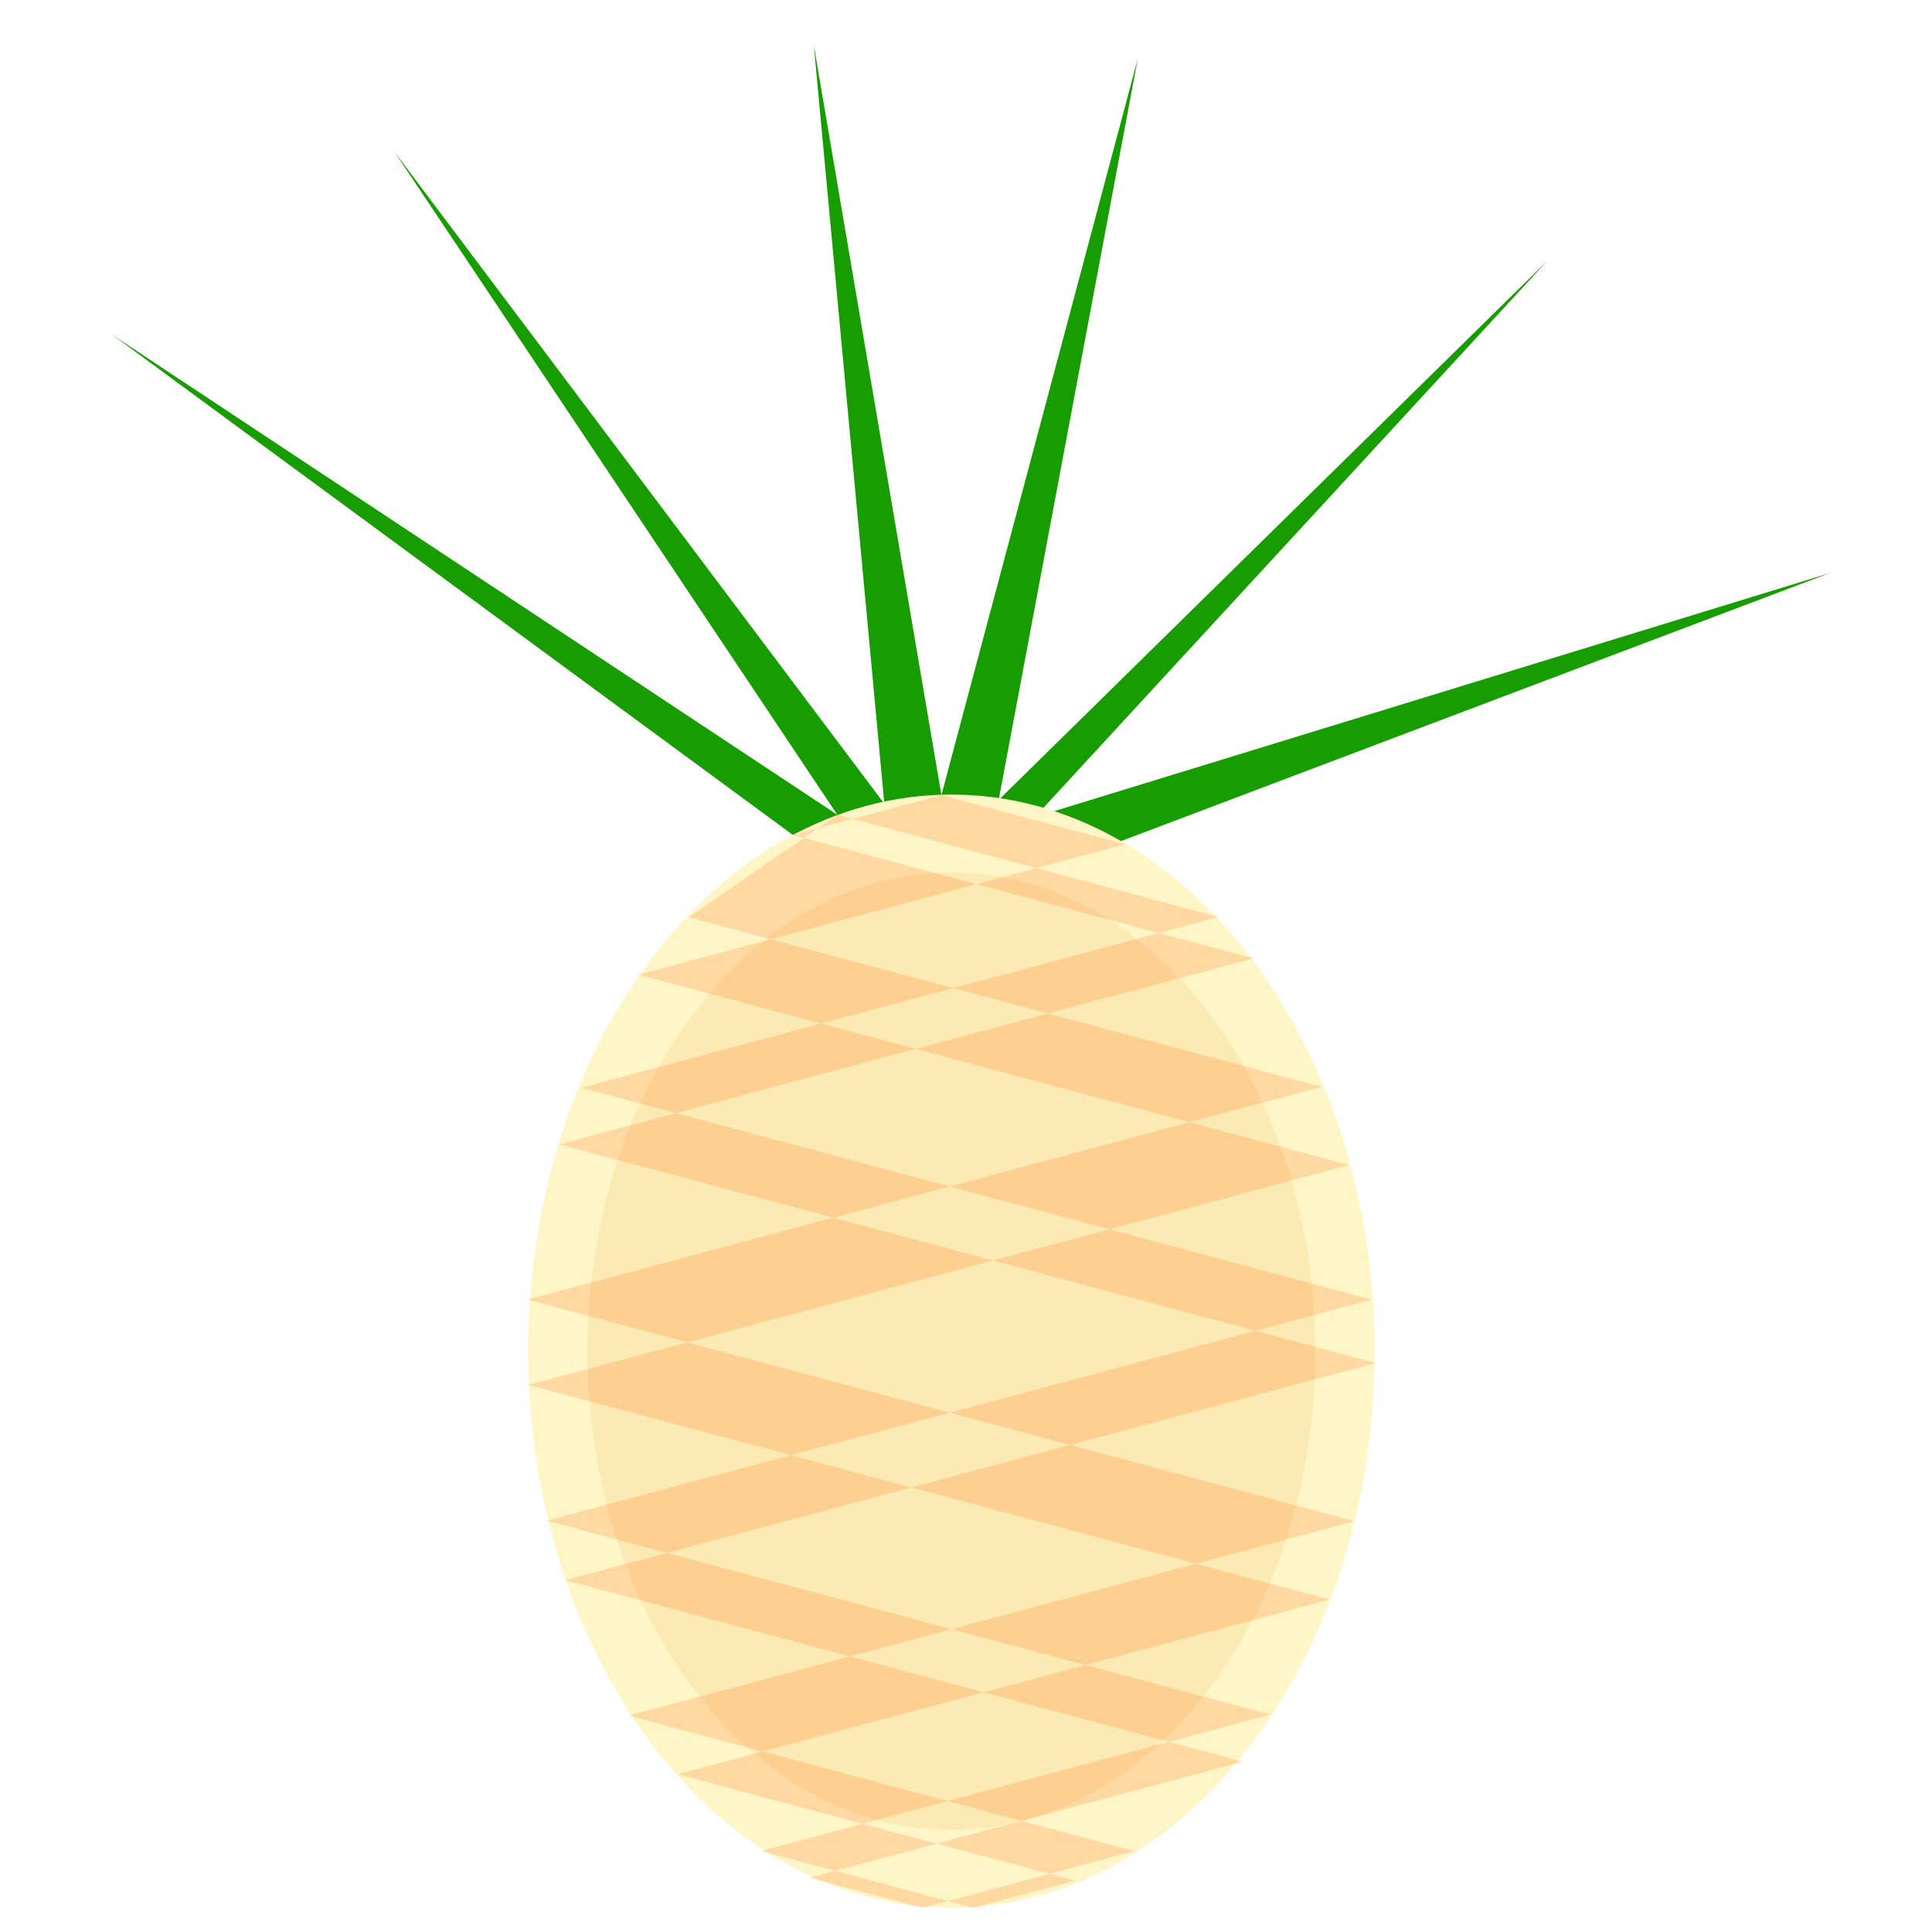
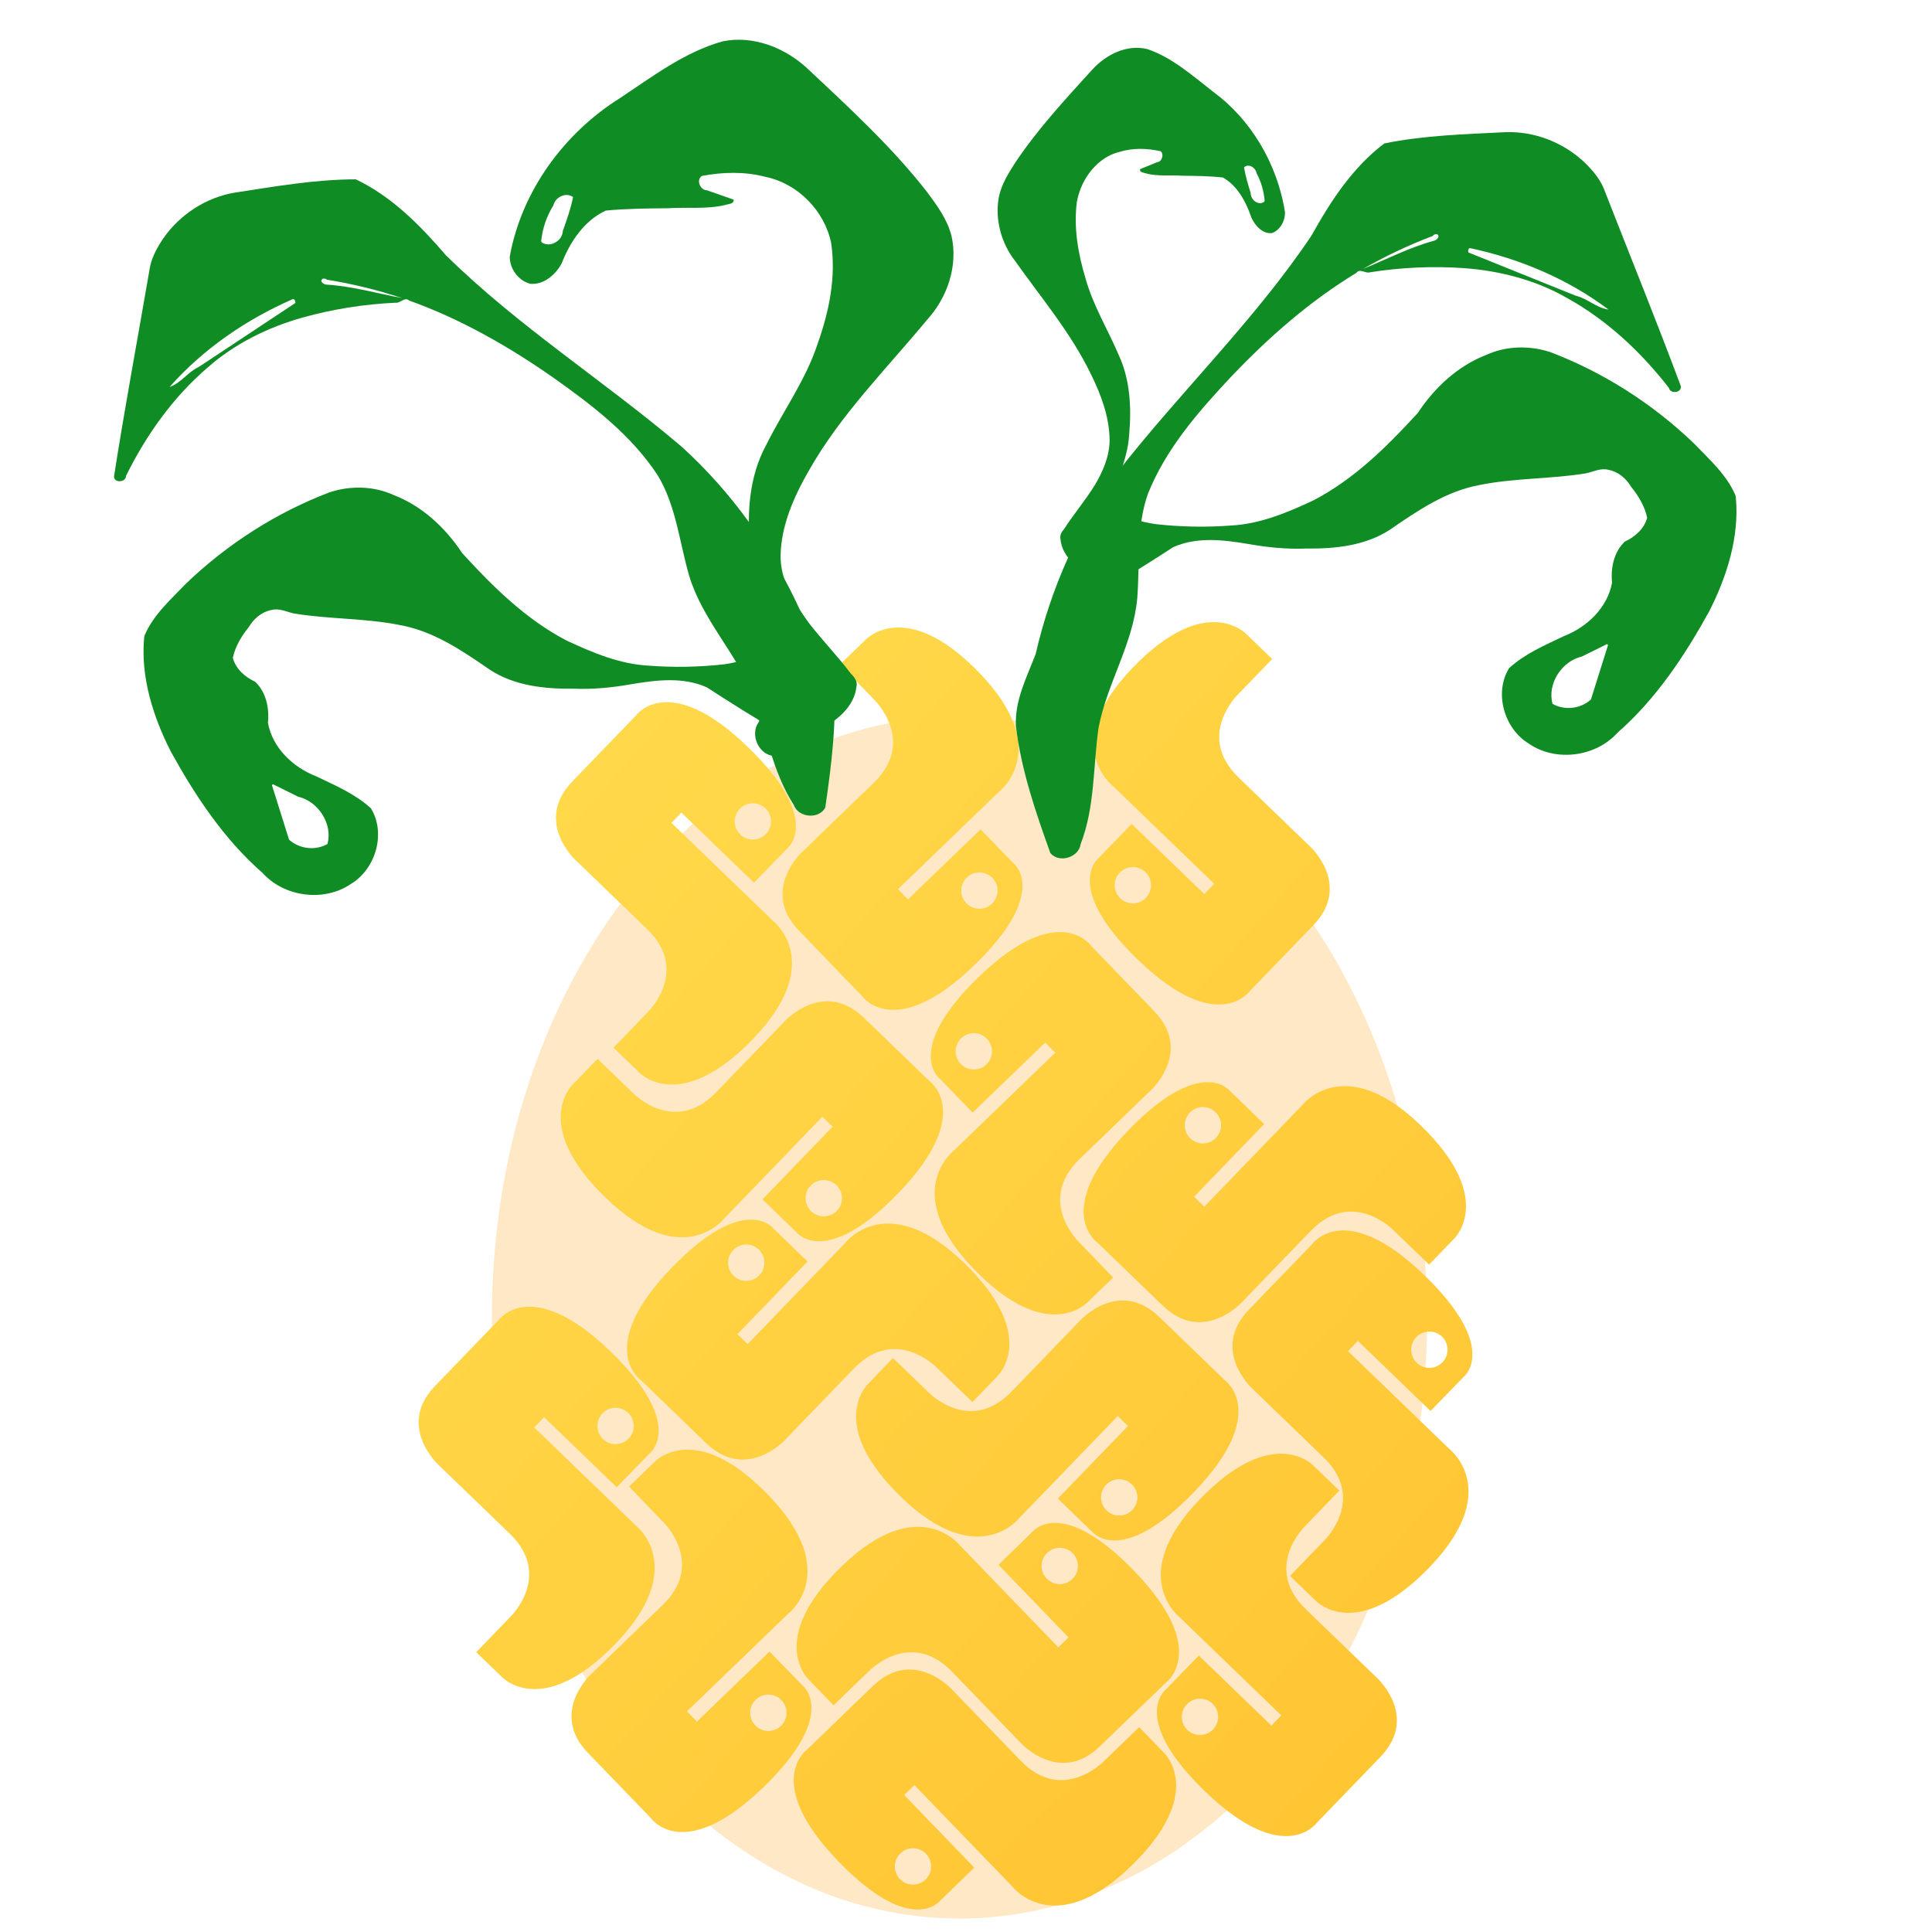
- <svg xmlns="http://www.w3.org/2000/svg" width="512" height="512" viewBox="0 0 135.467 135.467" version="1.1" id="svg8">
-   <defs id="defs2">
-     </defs>
-   <g id="layer1" transform="translate(0,-161.5333)">
-     <path style="fill:#189d00;fill-opacity:1;fill-rule:evenodd;stroke:none;stroke-width:0.265px;stroke-linecap:butt;stroke-linejoin:miter;stroke-opacity:1" d="M 55.587,220.074 7.884,185.014 58.711,218.664 27.662,172.185 62.007,217.888 57.062,164.702 66.01,217.281 79.78,165.637 70.025,217.621 108.511,179.802 72.564,218.824 128.289,201.718 75.637,221.63 Z" id="path842" />
-     <ellipse style="color:#000000;display:inline;overflow:visible;visibility:visible;opacity:1;fill:#fff6c8;fill-opacity:1;fill-rule:nonzero;stroke:none;stroke-width:8.438;stroke-linecap:butt;stroke-linejoin:bevel;stroke-miterlimit:4;stroke-dasharray:none;stroke-dashoffset:0;stroke-opacity:1;marker:none;enable-background:accumulate" id="path828" cx="66.713" cy="256.273" rx="29.671" ry="39.026" />
-     <ellipse ry="33.557" rx="25.513" cy="256.273" cx="66.713" id="ellipse830" style="color:#000000;display:inline;overflow:visible;visibility:visible;opacity:1;fill:#e78b17;fill-opacity:0.107;fill-rule:nonzero;stroke:none;stroke-width:8.438;stroke-linecap:butt;stroke-linejoin:bevel;stroke-miterlimit:4;stroke-dasharray:none;stroke-dashoffset:0;stroke-opacity:1;marker:none;enable-background:accumulate" />
-     <path style="fill:#ff791d;fill-opacity:0.229;fill-rule:evenodd;stroke:none;stroke-width:0.265px;stroke-linecap:butt;stroke-linejoin:miter;stroke-opacity:1" d="m 48.286,225.846 44.379,11.891 -55.676,14.918 57.991,15.539 -50.89,13.636 35.441,9.496 -14.864,3.983 -7.899,-2.117 30.364,-8.136 -47.5,-12.727 56.822,-15.225 -57.23,-15.335 48.665,-13.04 -32.302,-8.655 10.423,-2.793 12.883,3.452 -34.11,9.14 49.818,13.349 -57.538,15.417 56.167,15.05 -45.707,12.247 27.851,7.463 -7.13,1.91 -14.88,-3.987 35.711,-9.569 -50.741,-13.596 57.848,-15.5 -55.427,-14.852 44.694,-11.976 -26.741,-7.165" id="path832" />
+ <svg xmlns="http://www.w3.org/2000/svg" xmlns:xlink="http://www.w3.org/1999/xlink" width="512" height="512" id="svg2169" version="1.0">
+   <defs id="defs2171">
+     <linearGradient id="linearGradient11301-7">
+       <stop id="stop11303" offset="0" style="stop-color:#ffe052;stop-opacity:1" />
+       <stop id="stop11305" offset="1" style="stop-color:#ffc331;stop-opacity:1" />
+     </linearGradient>
+     <linearGradient gradientUnits="userSpaceOnUse" y2="517.387" x2="465.635" y1="160.492" x1="136.994" id="linearGradient11307" xlink:href="#linearGradient11301-7" gradientTransform="rotate(-46.01938,-267.5773,565.0923)" />
+     <linearGradient gradientUnits="userSpaceOnUse" y2="487.567" x2="507.292" y1="160.492" x1="136.994" id="linearGradient9521" xlink:href="#linearGradient11301-7" gradientTransform="rotate(-46.01938,-267.5773,565.0923)" />
+     <linearGradient gradientUnits="userSpaceOnUse" y2="487.567" x2="507.292" y1="160.492" x1="136.994" id="linearGradient9521-3" xlink:href="#linearGradient11301-7" gradientTransform="translate(-44.9375,-67.46876)" />
+     <linearGradient xlink:href="#linearGradient11301-7" id="linearGradient4671" gradientUnits="userSpaceOnUse" gradientTransform="translate(-44.93749,-67.46877)" x1="136.994" y1="160.492" x2="507.292" y2="487.567" />
+     <linearGradient xlink:href="#linearGradient11301-7" id="linearGradient4687" gradientUnits="userSpaceOnUse" gradientTransform="translate(-44.9375,-67.46877)" x1="136.994" y1="160.492" x2="507.292" y2="487.567" />
+     <linearGradient xlink:href="#linearGradient11301-7" id="linearGradient4691" gradientUnits="userSpaceOnUse" gradientTransform="translate(-44.93749,-67.46877)" x1="136.994" y1="160.492" x2="507.292" y2="487.567" />
+     <linearGradient gradientUnits="userSpaceOnUse" y2="487.567" x2="507.292" y1="160.492" x1="136.994" id="linearGradient9521-35" xlink:href="#linearGradient11301-7" gradientTransform="translate(-44.93751,-67.46875)" />
+     <linearGradient xlink:href="#linearGradient11301-7" id="linearGradient4751" gradientUnits="userSpaceOnUse" gradientTransform="translate(-44.9375,-67.46875)" x1="136.994" y1="160.492" x2="507.292" y2="487.567" />
+     <linearGradient xlink:href="#linearGradient11301-7" id="linearGradient4755" gradientUnits="userSpaceOnUse" gradientTransform="translate(-44.93751,-67.46877)" x1="136.994" y1="160.492" x2="507.292" y2="487.567" />
+     <linearGradient xlink:href="#linearGradient11301-7" id="linearGradient4767" gradientUnits="userSpaceOnUse" gradientTransform="translate(-44.9375,-67.46875)" x1="136.994" y1="160.492" x2="507.292" y2="487.567" />
+     <linearGradient xlink:href="#linearGradient11301-7" id="linearGradient4779" gradientUnits="userSpaceOnUse" gradientTransform="translate(-44.93751,-67.46875)" x1="136.994" y1="160.492" x2="507.292" y2="487.567" />
+     <linearGradient xlink:href="#linearGradient11301-7" id="linearGradient4783" gradientUnits="userSpaceOnUse" gradientTransform="translate(-44.9375,-67.46877)" x1="136.994" y1="160.492" x2="507.292" y2="487.567" />
+     <linearGradient xlink:href="#linearGradient11301-7" id="linearGradient4787" gradientUnits="userSpaceOnUse" gradientTransform="translate(-44.9375,-67.46877)" x1="136.994" y1="160.492" x2="507.292" y2="487.567" />
+     <linearGradient xlink:href="#linearGradient11301-7" id="linearGradient909" gradientUnits="userSpaceOnUse" gradientTransform="translate(-44.93749,-67.46877)" x1="136.994" y1="160.492" x2="507.292" y2="487.567" />
+     <linearGradient xlink:href="#linearGradient11301-7" id="linearGradient913" gradientUnits="userSpaceOnUse" gradientTransform="translate(-44.9375,-67.46877)" x1="55.549" y1="77.07" x2="110.149" y2="131.853" />
+   </defs>
+   <g id="layer2">
+     <ellipse style="color:#000000;display:inline;overflow:visible;visibility:visible;opacity:1;fill:#ffa109;fill-opacity:0.235;fill-rule:nonzero;stroke:none;stroke-width:31.89;stroke-linecap:butt;stroke-linejoin:bevel;stroke-miterlimit:4;stroke-dasharray:none;stroke-dashoffset:0;stroke-opacity:1;marker:none;enable-background:accumulate" id="path856" cx="254.286" cy="349.143" rx="123.929" ry="159.286" />
+     <path style="color:#000000;display:inline;overflow:visible;visibility:visible;opacity:1;fill:url(#linearGradient9521-3);fill-opacity:1;fill-rule:nonzero;stroke:none;stroke-width:1;stroke-linecap:butt;stroke-linejoin:miter;stroke-miterlimit:4;stroke-dasharray:none;stroke-dashoffset:0;stroke-opacity:1;marker:none;marker-start:none;marker-mid:none;marker-end:none" d="M 319.394,474.779 C 299.223,455.313 308.924,447.781 308.924,447.781 l 8.768,-9.04 19.249,18.576 2.626,-2.721 -26.894,-25.954 c 0,0 -14.32,-10.992 5.321,-31.345 19.641,-20.353 30.21,-8.759 30.21,-8.759 l 6.724,6.488 -9.114,9.444 c 0,0 -11.234,10.916 0.214,21.964 11.448,11.048 19.091,18.424 19.091,18.424 0,0 10.893,10.178 0.722,20.718 -10.171,10.54 -16.818,17.427 -16.818,17.427 0,0 -8.549,12.118 -29.629,-8.225 z m -4.733,-16.337 c 1.915,1.848 4.957,1.794 6.805,-0.121 1.848,-1.915 1.794,-4.957 -0.121,-6.805 -1.915,-1.848 -4.957,-1.794 -6.805,0.121 -1.848,1.915 -1.794,4.957 0.121,6.805 z" id="path8615-5" />
+     <path id="path4669" d="m 202.234,473.707 c 20.171,-19.466 10.47,-26.997 10.47,-26.997 l -8.768,-9.04 -19.249,18.576 -2.626,-2.721 26.894,-25.954 c 0,0 14.32,-10.992 -5.321,-31.345 -19.641,-20.353 -30.21,-8.759 -30.21,-8.759 l -6.724,6.488 9.114,9.444 c 0,0 11.234,10.916 -0.214,21.964 -11.448,11.048 -19.091,18.424 -19.091,18.424 0,0 -10.893,10.178 -0.722,20.718 10.171,10.54 16.818,17.427 16.818,17.427 0,0 8.549,12.118 29.629,-8.225 z m 4.733,-16.337 c -1.915,1.848 -4.957,1.794 -6.805,-0.121 -1.848,-1.915 -1.794,-4.957 0.121,-6.805 1.915,-1.848 4.957,-1.794 6.805,0.121 1.848,1.915 1.794,4.957 -0.121,6.805 z" style="color:#000000;display:inline;overflow:visible;visibility:visible;opacity:1;fill:url(#linearGradient4671);fill-opacity:1;fill-rule:nonzero;stroke:none;stroke-width:1;stroke-linecap:butt;stroke-linejoin:miter;stroke-miterlimit:4;stroke-dasharray:none;stroke-dashoffset:0;stroke-opacity:1;marker:none;marker-start:none;marker-mid:none;marker-end:none" />
+     <path id="path4689" d="m 377.406,337.889 c 20.171,19.466 10.47,26.997 10.47,26.997 l -8.768,9.04 -19.249,-18.576 -2.626,2.721 26.894,25.954 c 0,0 14.32,10.992 -5.321,31.345 -19.641,20.353 -30.21,8.759 -30.21,8.759 l -6.724,-6.488 9.114,-9.444 c 0,0 11.234,-10.916 -0.214,-21.964 -11.448,-11.048 -19.091,-18.424 -19.091,-18.424 0,0 -10.893,-10.178 -0.722,-20.718 10.171,-10.54 16.818,-17.427 16.818,-17.427 0,0 8.549,-12.118 29.629,8.225 z m 4.733,16.337 c -1.915,-1.848 -4.957,-1.794 -6.805,0.121 -1.848,1.915 -1.794,4.957 0.121,6.805 1.915,1.848 4.957,1.794 6.805,-0.121 1.848,-1.915 1.794,-4.957 -0.121,-6.805 z" style="color:#000000;display:inline;overflow:visible;visibility:visible;opacity:1;fill:url(#linearGradient4691);fill-opacity:1;fill-rule:nonzero;stroke:none;stroke-width:1;stroke-linecap:butt;stroke-linejoin:miter;stroke-miterlimit:4;stroke-dasharray:none;stroke-dashoffset:0;stroke-opacity:1;marker:none;marker-start:none;marker-mid:none;marker-end:none" />
+     <path style="color:#000000;display:inline;overflow:visible;visibility:visible;opacity:1;fill:url(#linearGradient9521-35);fill-opacity:1;fill-rule:nonzero;stroke:none;stroke-width:1;stroke-linecap:butt;stroke-linejoin:miter;stroke-miterlimit:4;stroke-dasharray:none;stroke-dashoffset:0;stroke-opacity:1;marker:none;marker-start:none;marker-mid:none;marker-end:none" d="m 316.396,395.435 c -19.466,20.171 -26.997,10.47 -26.997,10.47 l -9.04,-8.768 18.576,-19.249 -2.721,-2.626 -25.954,26.894 c 0,0 -10.992,14.32 -31.345,-5.321 -20.353,-19.641 -8.759,-30.21 -8.759,-30.21 l 6.488,-6.724 9.444,9.114 c 0,0 10.916,11.234 21.964,-0.214 11.048,-11.448 18.424,-19.091 18.424,-19.091 0,0 10.178,-10.893 20.717,-0.722 10.54,10.171 17.427,16.818 17.427,16.818 0,0 12.118,8.549 -8.225,29.629 z m -16.337,4.733 c 1.848,-1.915 1.794,-4.957 -0.121,-6.805 -1.915,-1.848 -4.957,-1.794 -6.805,0.121 -1.848,1.915 -1.794,4.957 0.121,6.805 1.915,1.848 4.957,1.794 6.805,-0.121 z" id="path8615-9" />
+     <path id="path4749" d="m 298.978,299.597 c 19.466,-20.171 26.997,-10.47 26.997,-10.47 l 9.04,8.768 -18.576,19.249 2.721,2.626 25.954,-26.894 c 0,0 10.992,-14.32 31.345,5.321 20.353,19.641 8.759,30.21 8.759,30.21 l -6.488,6.724 -9.444,-9.114 c 0,0 -10.916,-11.234 -21.964,0.214 -11.048,11.448 -18.424,19.091 -18.424,19.091 0,0 -10.178,10.893 -20.717,0.722 -10.54,-10.171 -17.427,-16.818 -17.427,-16.818 0,0 -12.118,-8.549 8.225,-29.629 z m 16.337,-4.733 c -1.848,1.915 -1.794,4.957 0.121,6.805 1.915,1.848 4.957,1.794 6.805,-0.121 1.848,-1.915 1.794,-4.957 -0.121,-6.805 -1.915,-1.848 -4.957,-1.794 -6.805,0.121 z" style="color:#000000;display:inline;overflow:visible;visibility:visible;opacity:1;fill:url(#linearGradient4751);fill-opacity:1;fill-rule:nonzero;stroke:none;stroke-width:1;stroke-linecap:butt;stroke-linejoin:miter;stroke-miterlimit:4;stroke-dasharray:none;stroke-dashoffset:0;stroke-opacity:1;marker:none;marker-start:none;marker-mid:none;marker-end:none" />
+     <path style="color:#000000;display:inline;overflow:visible;visibility:visible;opacity:1;fill:url(#linearGradient4755);fill-opacity:1;fill-rule:nonzero;stroke:none;stroke-width:1;stroke-linecap:butt;stroke-linejoin:miter;stroke-miterlimit:4;stroke-dasharray:none;stroke-dashoffset:0;stroke-opacity:1;marker:none;marker-start:none;marker-mid:none;marker-end:none" d="m 259.465,258.813 c -20.171,19.466 -10.47,26.997 -10.47,26.997 l 8.768,9.04 19.249,-18.576 2.626,2.721 -26.894,25.954 c 0,0 -14.32,10.992 5.321,31.345 19.641,20.353 30.21,8.759 30.21,8.759 l 6.724,-6.488 -9.114,-9.444 c 0,0 -11.234,-10.916 0.214,-21.964 11.448,-11.048 19.091,-18.424 19.091,-18.424 0,0 10.893,-10.178 0.722,-20.718 -10.171,-10.54 -16.818,-17.427 -16.818,-17.427 0,0 -8.549,-12.118 -29.629,8.225 z m -4.733,16.337 c 1.915,-1.848 4.957,-1.794 6.805,0.121 1.848,1.915 1.794,4.957 -0.121,6.805 -1.915,1.848 -4.957,1.794 -6.805,-0.121 -1.848,-1.915 -1.794,-4.957 0.121,-6.805 z" id="path4753" />
+     <path id="path4765" d="m 177.959,336.021 c 19.466,-20.171 26.997,-10.47 26.997,-10.47 l 9.04,8.768 -18.576,19.249 2.721,2.626 25.954,-26.894 c 0,0 10.992,-14.32 31.345,5.321 20.353,19.641 8.759,30.21 8.759,30.21 l -6.488,6.724 -9.444,-9.114 c 0,0 -10.916,-11.234 -21.964,0.214 -11.048,11.448 -18.424,19.091 -18.424,19.091 0,0 -10.178,10.893 -20.717,0.722 -10.54,-10.171 -17.427,-16.818 -17.427,-16.818 0,0 -12.118,-8.549 8.225,-29.629 z m 16.337,-4.733 c -1.848,1.915 -1.794,4.957 0.121,6.805 1.915,1.848 4.957,1.794 6.805,-0.121 1.848,-1.915 1.794,-4.957 -0.121,-6.805 -1.915,-1.848 -4.957,-1.794 -6.805,0.121 z" style="color:#000000;display:inline;overflow:visible;visibility:visible;opacity:1;fill:url(#linearGradient4767);fill-opacity:1;fill-rule:nonzero;stroke:none;stroke-width:1;stroke-linecap:butt;stroke-linejoin:miter;stroke-miterlimit:4;stroke-dasharray:none;stroke-dashoffset:0;stroke-opacity:1;marker:none;marker-start:none;marker-mid:none;marker-end:none" />
+     <path id="path4777" d="m 238.109,316.138 c -19.466,20.171 -26.997,10.47 -26.997,10.47 l -9.04,-8.768 18.576,-19.249 -2.721,-2.626 -25.954,26.894 c 0,0 -10.992,14.32 -31.345,-5.321 -20.353,-19.641 -8.759,-30.21 -8.759,-30.21 l 6.488,-6.724 9.444,9.114 c 0,0 10.916,11.234 21.964,-0.214 11.048,-11.448 18.424,-19.091 18.424,-19.091 0,0 10.178,-10.893 20.717,-0.722 10.54,10.171 17.427,16.818 17.427,16.818 0,0 12.118,8.549 -8.225,29.629 z m -16.337,4.733 c 1.848,-1.915 1.794,-4.957 -0.121,-6.805 -1.915,-1.848 -4.957,-1.794 -6.805,0.121 -1.848,1.915 -1.794,4.957 0.121,6.805 1.915,1.848 4.957,1.794 6.805,-0.121 z" style="color:#000000;display:inline;overflow:visible;visibility:visible;opacity:1;fill:url(#linearGradient4779);fill-opacity:1;fill-rule:nonzero;stroke:none;stroke-width:1;stroke-linecap:butt;stroke-linejoin:miter;stroke-miterlimit:4;stroke-dasharray:none;stroke-dashoffset:0;stroke-opacity:1;marker:none;marker-start:none;marker-mid:none;marker-end:none" />
+     <path id="path4781" d="m 258.164,255.821 c 20.171,-19.466 10.47,-26.997 10.47,-26.997 l -8.768,-9.04 -19.249,18.576 -2.626,-2.721 26.894,-25.954 c 0,0 14.32,-10.992 -5.321,-31.345 -19.641,-20.353 -30.21,-8.759 -30.21,-8.759 l -6.724,6.488 9.114,9.444 c 0,0 11.234,10.916 -0.214,21.964 -11.448,11.048 -19.091,18.424 -19.091,18.424 0,0 -10.893,10.178 -0.722,20.718 10.171,10.54 16.818,17.427 16.818,17.427 0,0 8.549,12.118 29.629,-8.225 z m 4.733,-16.337 c -1.915,1.848 -4.957,1.794 -6.805,-0.121 -1.848,-1.915 -1.794,-4.957 0.121,-6.805 1.915,-1.848 4.957,-1.794 6.805,0.121 1.848,1.915 1.794,4.957 -0.121,6.805 z" style="color:#000000;display:inline;overflow:visible;visibility:visible;opacity:1;fill:url(#linearGradient4783);fill-opacity:1;fill-rule:nonzero;stroke:none;stroke-width:1;stroke-linecap:butt;stroke-linejoin:miter;stroke-miterlimit:4;stroke-dasharray:none;stroke-dashoffset:0;stroke-opacity:1;marker:none;marker-start:none;marker-mid:none;marker-end:none" />
+     <path style="color:#000000;display:inline;overflow:visible;visibility:visible;opacity:1;fill:url(#linearGradient4787);fill-opacity:1;fill-rule:nonzero;stroke:none;stroke-width:1;stroke-linecap:butt;stroke-linejoin:miter;stroke-miterlimit:4;stroke-dasharray:none;stroke-dashoffset:0;stroke-opacity:1;marker:none;marker-start:none;marker-mid:none;marker-end:none" d="M 301.608,254.393 C 281.437,234.927 291.138,227.395 291.138,227.395 l 8.768,-9.04 19.249,18.576 2.626,-2.721 -26.894,-25.954 c 0,0 -14.32,-10.992 5.321,-31.345 19.641,-20.353 30.21,-8.759 30.21,-8.759 l 6.724,6.488 -9.114,9.444 c 0,0 -11.234,10.916 0.214,21.964 11.448,11.048 19.091,18.424 19.091,18.424 0,0 10.893,10.178 0.722,20.718 -10.171,10.54 -16.818,17.427 -16.818,17.427 0,0 -8.549,12.118 -29.629,-8.225 z m -4.733,-16.337 c 1.915,1.848 4.957,1.794 6.805,-0.121 1.848,-1.915 1.794,-4.957 -0.121,-6.805 -1.915,-1.848 -4.957,-1.794 -6.805,0.121 -1.848,1.915 -1.794,4.957 0.121,6.805 z" id="path4785" />
+     <path id="path4683" d="m 161.736,358.099 c 20.171,19.466 10.47,26.997 10.47,26.997 l -8.768,9.04 -19.249,-18.576 -2.626,2.721 26.894,25.954 c 0,0 14.32,10.992 -5.321,31.345 -19.641,20.353 -30.21,8.759 -30.21,8.759 l -6.724,-6.488 9.114,-9.444 c 0,0 11.234,-10.916 -0.214,-21.964 -11.448,-11.048 -19.091,-18.424 -19.091,-18.424 0,0 -10.893,-10.178 -0.722,-20.718 10.171,-10.54 16.818,-17.427 16.818,-17.427 0,0 8.549,-12.118 29.629,8.225 z m 4.733,16.337 c -1.915,-1.848 -4.957,-1.794 -6.805,0.121 -1.848,1.915 -1.794,4.957 0.121,6.805 1.915,1.848 4.957,1.794 6.805,-0.121 1.848,-1.915 1.794,-4.957 -0.121,-6.805 z" style="color:#000000;display:inline;overflow:visible;visibility:visible;opacity:1;fill:url(#linearGradient4687);fill-opacity:1;fill-rule:nonzero;stroke:none;stroke-width:1;stroke-linecap:butt;stroke-linejoin:miter;stroke-miterlimit:4;stroke-dasharray:none;stroke-dashoffset:0;stroke-opacity:1;marker:none;marker-start:none;marker-mid:none;marker-end:none" />
+     <g id="g1894" transform="rotate(46.01938,-210.6102,478.4498)">
+       <path style="color:#000000;display:inline;overflow:visible;visibility:visible;opacity:1;fill:url(#linearGradient9521);fill-opacity:1;fill-rule:nonzero;stroke:none;stroke-width:1;stroke-linecap:butt;stroke-linejoin:miter;stroke-miterlimit:4;stroke-dasharray:none;stroke-dashoffset:0;stroke-opacity:1;marker:none;marker-start:none;marker-mid:none;marker-end:none" d="M 99.75,67.469 C 71.718,67.469 73.469,79.625 73.469,79.625 L 73.5,92.219 h 26.75 V 96 H 62.875 c 0,0 -17.938,-2.034 -17.938,26.25 -2e-6,28.284 15.656,27.281 15.656,27.281 h 9.344 v -13.125 c 0,0 -0.504,-15.656 15.406,-15.656 15.91,0 26.531,0 26.531,0 0,0 14.906,0.241 14.906,-14.406 0,-14.647 0,-24.219 0,-24.219 0,-2e-6 2.263,-14.656 -27.031,-14.656 z M 85,75.938 c 2.661,-2e-6 4.812,2.151 4.812,4.812 2e-6,2.661 -2.151,4.812 -4.812,4.812 -2.661,2e-6 -4.812,-2.151 -4.812,-4.812 -2e-6,-2.661 2.151,-4.812 4.812,-4.812 z" id="path8615" />
+       <path id="path8620" d="m 100.546,177.315 c 28.032,0 26.281,-12.156 26.281,-12.156 l -0.031,-12.594 h -26.75 v -3.781 h 37.375 c 0,0 17.938,2.034 17.938,-26.25 10e-6,-28.284 -15.656,-27.281 -15.656,-27.281 h -9.344 v 13.125 c 0,0 0.504,15.656 -15.406,15.656 -15.91,0 -26.531,0 -26.531,0 0,0 -14.906,-0.241 -14.906,14.406 0,14.647 0,24.219 0,24.219 0,0 -2.263,14.656 27.031,14.656 z m 14.75,-8.469 c -2.661,0 -4.812,-2.151 -4.812,-4.812 0,-2.661 2.151,-4.812 4.812,-4.812 2.661,0 4.812,2.151 4.812,4.812 1e-5,2.661 -2.151,4.812 -4.812,4.812 z" style="color:#000000;display:inline;overflow:visible;visibility:visible;opacity:1;fill:url(#linearGradient11307);fill-opacity:1;fill-rule:nonzero;stroke:none;stroke-width:1;stroke-linecap:butt;stroke-linejoin:miter;stroke-miterlimit:4;stroke-dasharray:none;stroke-dashoffset:0;stroke-opacity:1;marker:none;marker-start:none;marker-mid:none;marker-end:none" />
+     </g>
+     <path style="color:#000000;display:inline;overflow:visible;visibility:visible;opacity:1;fill:url(#linearGradient909);fill-opacity:1;fill-rule:nonzero;stroke:none;stroke-width:1;stroke-linecap:butt;stroke-linejoin:miter;stroke-miterlimit:4;stroke-dasharray:none;stroke-dashoffset:0;stroke-opacity:1;marker:none;marker-start:none;marker-mid:none;marker-end:none" d="m 198.12,197.889 c 20.171,19.466 10.47,26.997 10.47,26.997 l -8.768,9.04 -19.249,-18.576 -2.626,2.721 26.894,25.954 c 0,0 14.32,10.992 -5.321,31.345 -19.641,20.353 -30.21,8.759 -30.21,8.759 l -6.724,-6.488 9.114,-9.444 c 0,0 11.234,-10.916 -0.214,-21.964 -11.448,-11.048 -19.091,-18.424 -19.091,-18.424 0,0 -10.893,-10.178 -0.722,-20.718 10.171,-10.54 16.818,-17.427 16.818,-17.427 0,0 8.549,-12.118 29.629,8.225 z m 4.733,16.337 c -1.915,-1.848 -4.957,-1.794 -6.805,0.121 -1.848,1.915 -1.794,4.957 0.121,6.805 1.915,1.848 4.957,1.794 6.805,-0.121 1.848,-1.915 1.794,-4.957 -0.121,-6.805 z" id="path907" />
+     <path id="path919" d="m 398.94,35.029 c -10.721,0.539 -21.52,0.829 -32.072,2.979 -8.408,6.342 -14.258,15.337 -19.309,24.428 -15.015,22.385 -34.551,41.176 -51.122,62.338 -10.571,14.449 -17.976,31.137 -21.982,48.568 -2.366,6.157 -5.601,12.351 -5.221,19.139 1.398,11.573 5.189,22.666 9.119,33.582 2.3,2.791 7.567,1.176 8.031,-2.371 3.813,-9.843 3.279,-20.574 4.751,-30.867 2.26,-11.792 9.206,-22.276 10.255,-34.358 0.724,-9.206 -0.325,-18.741 2.826,-27.602 4.728,-11.857 13.246,-21.629 21.864,-30.835 9.97,-10.519 20.968,-20.186 33.386,-27.726 0.929,-1.278 2.445,0.288 3.637,-0.15 8.222,-1.291 16.602,-1.68 24.905,-1.092 9.54,0.703 19.04,3.162 27.366,7.959 10.553,5.87 19.527,14.276 26.908,23.775 0.332,1.735 3.614,1.281 3.121,-0.559 -6.407,-17.193 -13.325,-34.19 -19.996,-51.281 -1.027,-3.08 -3.14,-5.631 -5.439,-7.863 -5.575,-5.318 -13.311,-8.364 -21.029,-8.065 z M 380.797,62.062 c 1.014,0.487 -0.062,1.61 -0.789,1.74 -6.528,1.77 -12.573,4.927 -18.816,7.479 5.931,-3.399 12.125,-6.34 18.52,-8.756 0.212,-0.377 0.683,-0.496 1.086,-0.463 z m 8.922,3.723 c 13.117,2.822 25.785,8.159 36.539,16.244 -3.186,-0.415 -5.557,-2.94 -8.652,-3.652 -9.497,-3.827 -18.994,-7.655 -28.491,-11.482 -0.079,-0.429 -0.056,-1.24 0.604,-1.109 z" style="color:#000000;display:inline;overflow:visible;visibility:visible;opacity:1;fill:#108c24;fill-opacity:1;fill-rule:nonzero;stroke:none;stroke-width:1;stroke-linecap:butt;stroke-linejoin:miter;stroke-miterlimit:4;stroke-dasharray:none;stroke-dashoffset:0;stroke-opacity:1;marker:none;marker-start:none;marker-mid:none;marker-end:none" />
+     <path style="color:#000000;display:inline;overflow:visible;visibility:visible;opacity:1;fill:#108c24;fill-opacity:1;fill-rule:nonzero;stroke:none;stroke-width:1;stroke-linecap:butt;stroke-linejoin:miter;stroke-miterlimit:4;stroke-dasharray:none;stroke-dashoffset:0;stroke-opacity:1;marker:none;marker-start:none;marker-mid:none;marker-end:none" d="m 62.279,51.036 c 10.611,-1.62 21.25,-3.501 32.018,-3.51 9.509,4.528 17.042,12.168 23.813,20.062 19.197,18.921 42.103,33.416 62.578,50.827 13.252,12.037 23.852,26.903 31.27,43.177 3.552,5.558 7.963,10.978 8.951,17.704 0.95,11.618 -0.541,23.246 -2.203,34.728 -1.693,3.196 -7.178,2.668 -8.344,-0.713 -5.708,-8.879 -7.336,-19.5 -10.841,-29.288 -4.578,-11.1 -13.484,-19.979 -16.933,-31.605 -2.554,-8.874 -3.438,-18.426 -8.301,-26.475 -7.008,-10.669 -17.313,-18.535 -27.6,-25.827 -11.876,-8.307 -24.588,-15.574 -38.266,-20.472 -1.167,-1.066 -2.337,0.772 -3.594,0.582 -8.314,0.384 -16.602,1.682 -24.619,3.922 -9.205,2.6 -18.02,6.914 -25.215,13.282 -9.162,7.866 -16.27,17.9 -21.597,28.686 0.023,1.766 -3.284,1.979 -3.17,0.078 2.831,-18.129 6.202,-36.167 9.312,-54.248 0.389,-3.224 1.948,-6.146 3.753,-8.793 4.396,-6.327 11.365,-10.862 18.986,-12.116 z m 23.193,22.848 c -0.896,0.681 0.383,1.565 1.122,1.547 6.75,0.425 13.305,2.307 19.933,3.555 -6.492,-2.142 -13.149,-3.781 -19.899,-4.866 -0.283,-0.327 -0.769,-0.349 -1.157,-0.236 z m -7.995,5.435 C 65.192,84.713 53.851,92.48 44.935,102.557 c 3.038,-1.045 4.855,-3.994 7.744,-5.312 8.537,-5.653 17.074,-11.307 25.611,-16.96 -0.009,-0.436 -0.194,-1.225 -0.814,-0.966 z" id="path923" />
+     <path id="path927" d="m 459.916,131.281 c -2.355,-5.524 -6.973,-9.565 -11.042,-13.811 -10.897,-10.446 -23.869,-18.766 -37.982,-24.14 -5.494,-1.817 -11.66,-1.71 -16.961,0.699 -7.574,2.915 -13.761,8.682 -18.184,15.389 -8.141,8.917 -16.933,17.613 -27.752,23.225 -6.863,3.198 -14.033,6.212 -21.693,6.622 -6.626,0.507 -13.309,0.378 -19.912,-0.35 -2.15,-0.299 -4.277,-0.788 -6.325,-1.51 -4.786,0.981 -7.987,5.094 -10.504,8.971 -2.133,3.355 -3.497,7.24 -3.671,11.227 1.929,1.543 4.669,0.509 6.298,-0.981 6.328,-3.709 12.55,-7.608 18.695,-11.603 6.248,-2.817 13.318,-1.967 19.862,-0.865 5.069,0.896 10.215,1.429 15.366,1.216 7.691,0.093 15.826,-0.737 22.391,-5.097 7.278,-5.016 14.88,-10.196 23.755,-11.769 9.246,-1.867 18.764,-1.525 28.049,-3.073 1.977,-0.414 3.914,-1.478 5.98,-0.914 2.58,0.483 4.705,2.316 6.008,4.533 1.935,2.389 3.58,5.115 4.217,8.155 -0.769,2.934 -3.239,5.096 -5.914,6.319 -2.918,2.748 -3.782,7.023 -3.385,10.882 -1.192,6.626 -6.623,11.785 -12.724,14.153 -5.068,2.422 -10.364,4.671 -14.565,8.501 -4.057,6.635 -1.274,16.063 5.253,20.023 7.144,4.913 17.731,3.513 23.491,-2.921 10.21,-8.917 17.787,-20.38 24.295,-32.16 4.707,-9.288 8.025,-19.718 7.048,-30.235 -0.026,-0.164 -0.065,-0.326 -0.095,-0.489 z m -33.79,39.725 c -1.504,4.788 -3.007,9.576 -4.511,14.364 -2.693,2.487 -7.004,2.975 -10.186,1.156 -1.428,-5.364 2.444,-11.296 7.773,-12.534 2.212,-1.095 4.423,-2.19 6.635,-3.285 0.142,0.023 0.305,0.136 0.288,0.298 z" style="color:#000000;display:inline;overflow:visible;visibility:visible;opacity:1;fill:#108c24;fill-opacity:1;fill-rule:nonzero;stroke:none;stroke-width:1;stroke-linecap:butt;stroke-linejoin:miter;stroke-miterlimit:4;stroke-dasharray:none;stroke-dashoffset:0;stroke-opacity:1;marker:none;marker-start:none;marker-mid:none;marker-end:none" />
+     <path style="color:#000000;display:inline;overflow:visible;visibility:visible;opacity:1;fill:#108c24;fill-opacity:1;fill-rule:nonzero;stroke:none;stroke-width:1;stroke-linecap:butt;stroke-linejoin:miter;stroke-miterlimit:4;stroke-dasharray:none;stroke-dashoffset:0;stroke-opacity:1;marker:none;marker-start:none;marker-mid:none;marker-end:none" d="m 38.3,168.424 c 2.355,-5.524 6.973,-9.565 11.042,-13.811 10.897,-10.446 23.869,-18.766 37.982,-24.14 5.494,-1.817 11.66,-1.71 16.961,0.699 7.574,2.915 13.761,8.682 18.184,15.389 8.141,8.917 16.933,17.613 27.752,23.225 6.863,3.198 14.033,6.212 21.693,6.622 6.626,0.507 13.309,0.378 19.912,-0.35 2.15,-0.299 4.277,-0.788 6.325,-1.51 4.786,0.981 7.987,5.094 10.504,8.971 2.133,3.355 3.497,7.24 3.671,11.227 -1.929,1.543 -4.669,0.509 -6.298,-0.981 -6.328,-3.709 -12.55,-7.608 -18.695,-11.603 -6.248,-2.817 -13.318,-1.967 -19.862,-0.865 -5.069,0.896 -10.215,1.429 -15.366,1.216 -7.691,0.093 -15.826,-0.737 -22.391,-5.097 -7.278,-5.016 -14.88,-10.196 -23.755,-11.769 -9.246,-1.867 -18.764,-1.525 -28.049,-3.073 -1.977,-0.414 -3.914,-1.478 -5.98,-0.914 -2.58,0.483 -4.705,2.316 -6.008,4.533 -1.935,2.389 -3.58,5.115 -4.217,8.155 0.769,2.934 3.239,5.096 5.914,6.319 2.918,2.748 3.782,7.023 3.385,10.882 1.192,6.626 6.623,11.785 12.724,14.153 5.068,2.422 10.364,4.671 14.565,8.501 4.057,6.635 1.274,16.063 -5.253,20.023 -7.144,4.913 -17.731,3.513 -23.491,-2.921 -10.21,-8.917 -17.787,-20.38 -24.295,-32.16 -4.707,-9.288 -8.025,-19.718 -7.048,-30.235 0.026,-0.164 0.065,-0.326 0.095,-0.489 z m 33.79,39.725 c 1.504,4.788 3.007,9.576 4.511,14.364 2.693,2.487 7.004,2.975 10.186,1.156 1.428,-5.364 -2.444,-11.296 -7.773,-12.534 -2.212,-1.095 -4.423,-2.19 -6.635,-3.285 -0.142,0.023 -0.305,0.136 -0.288,0.298 z" id="path931" />
+     <path style="color:#000000;display:inline;overflow:visible;visibility:visible;opacity:1;fill:#108c24;fill-opacity:1;fill-rule:nonzero;stroke:none;stroke-width:1;stroke-linecap:butt;stroke-linejoin:miter;stroke-miterlimit:4;stroke-dasharray:none;stroke-dashoffset:0;stroke-opacity:1;marker:none;marker-start:none;marker-mid:none;marker-end:none" d="m 340.542,56.306 c -2.028,-13.169 -9.309,-24.837 -18.92,-31.89 -5.592,-4.345 -11.078,-9.272 -17.637,-11.423 -5.247,-1.252 -10.712,1.297 -14.544,5.477 -7.137,7.864 -14.409,15.666 -20.462,24.734 -1.728,2.718 -3.521,5.552 -4.247,8.887 -1.19,6.034 0.703,12.498 4.223,16.985 6.974,9.871 14.832,19.05 20.249,30.286 2.581,5.262 4.782,11.068 4.854,17.237 -0.018,4.422 -1.843,8.485 -3.959,12.018 -2.494,4.029 -5.514,7.562 -8.071,11.533 -0.636,0.719 -1.255,1.665 -0.984,2.766 0.31,3.178 2.343,5.675 4.535,7.353 2.893,2.7 5.973,5.362 9.603,6.488 2.642,-0.173 4.17,-4.314 2.642,-6.774 -1.635,-4.651 -3.757,-9.35 -3.596,-14.525 0.897,-7.056 4.648,-13.208 5.022,-20.403 0.628,-7.063 0.213,-14.559 -2.746,-20.901 -2.904,-6.836 -6.816,-13.116 -8.845,-20.438 -1.942,-6.42 -3.158,-13.358 -2.283,-20.168 1.148,-6.485 5.725,-11.959 11.281,-13.29 3.551,-1.099 7.303,-0.976 10.892,-0.193 1.064,0.781 0.308,2.873 -0.842,2.892 -1.527,0.633 -3.056,1.259 -4.587,1.879 -0.128,0.92 0.928,0.844 1.431,1.082 3.226,0.894 6.566,0.414 9.844,0.655 3.558,0.044 7.122,0.067 10.667,0.471 3.713,2.026 6.111,6.264 7.561,10.606 1.046,2.289 3.083,4.383 5.422,4.118 2.024,-0.647 3.514,-3.015 3.496,-5.464 z m -5.531,-2.828 c -1.434,1.082 -3.544,-0.381 -3.578,-2.331 -0.678,-2.237 -1.369,-4.48 -1.755,-6.817 1.221,-1.07 3.059,0.027 3.373,1.669 1.159,2.168 1.875,4.652 2.098,7.196 -0.046,0.094 -0.092,0.189 -0.139,0.283 z" id="path935" />
+     <path id="path939" d="m 135.09,68.007 c 3.131,-17.347 14.372,-32.717 29.212,-42.008 8.633,-5.723 17.103,-12.213 27.23,-15.047 8.101,-1.649 16.538,1.708 22.456,7.214 11.019,10.36 22.246,20.637 31.592,32.582 2.667,3.581 5.436,7.314 6.557,11.706 1.837,7.949 -1.085,16.463 -6.52,22.374 -10.768,13.003 -22.899,25.094 -31.263,39.895 -3.984,6.932 -7.382,14.58 -7.494,22.705 0.027,5.824 2.846,11.177 6.112,15.831 3.851,5.307 8.514,9.961 12.46,15.193 0.982,0.947 1.937,2.193 1.519,3.644 -0.479,4.187 -3.617,7.476 -7.002,9.686 -4.467,3.556 -9.222,7.063 -14.827,8.546 -4.079,-0.228 -6.438,-5.683 -4.079,-8.924 2.524,-6.127 5.8,-12.317 5.552,-19.133 -1.385,-9.295 -7.176,-17.399 -7.754,-26.876 -0.969,-9.303 -0.33,-19.179 4.239,-27.532 4.484,-9.005 10.524,-17.277 13.656,-26.922 2.998,-8.457 4.876,-17.596 3.525,-26.567 -1.773,-8.543 -8.84,-15.753 -17.417,-17.506 -5.482,-1.448 -11.276,-1.286 -16.816,-0.254 -1.642,1.029 -0.475,3.785 1.3,3.809 2.358,0.833 4.718,1.659 7.082,2.476 0.197,1.212 -1.432,1.112 -2.209,1.425 -4.981,1.177 -10.137,0.545 -15.198,0.863 -5.493,0.057 -10.997,0.088 -16.469,0.621 -5.733,2.669 -9.435,8.251 -11.674,13.971 -1.615,3.015 -4.76,5.774 -8.372,5.425 -3.125,-0.852 -5.425,-3.972 -5.397,-7.198 z m 8.539,-3.726 c 2.215,1.426 5.472,-0.502 5.523,-3.071 1.047,-2.946 2.113,-5.902 2.709,-8.98 -1.885,-1.409 -4.723,0.035 -5.208,2.199 -1.789,2.856 -2.895,6.128 -3.238,9.479 0.071,0.124 0.143,0.248 0.214,0.373 z" style="color:#000000;display:inline;overflow:visible;visibility:visible;opacity:1;fill:#108c24;fill-opacity:1;fill-rule:nonzero;stroke:none;stroke-width:1;stroke-linecap:butt;stroke-linejoin:miter;stroke-miterlimit:4;stroke-dasharray:none;stroke-dashoffset:0;stroke-opacity:1;marker:none;marker-start:none;marker-mid:none;marker-end:none" />
  </g>
</svg>
